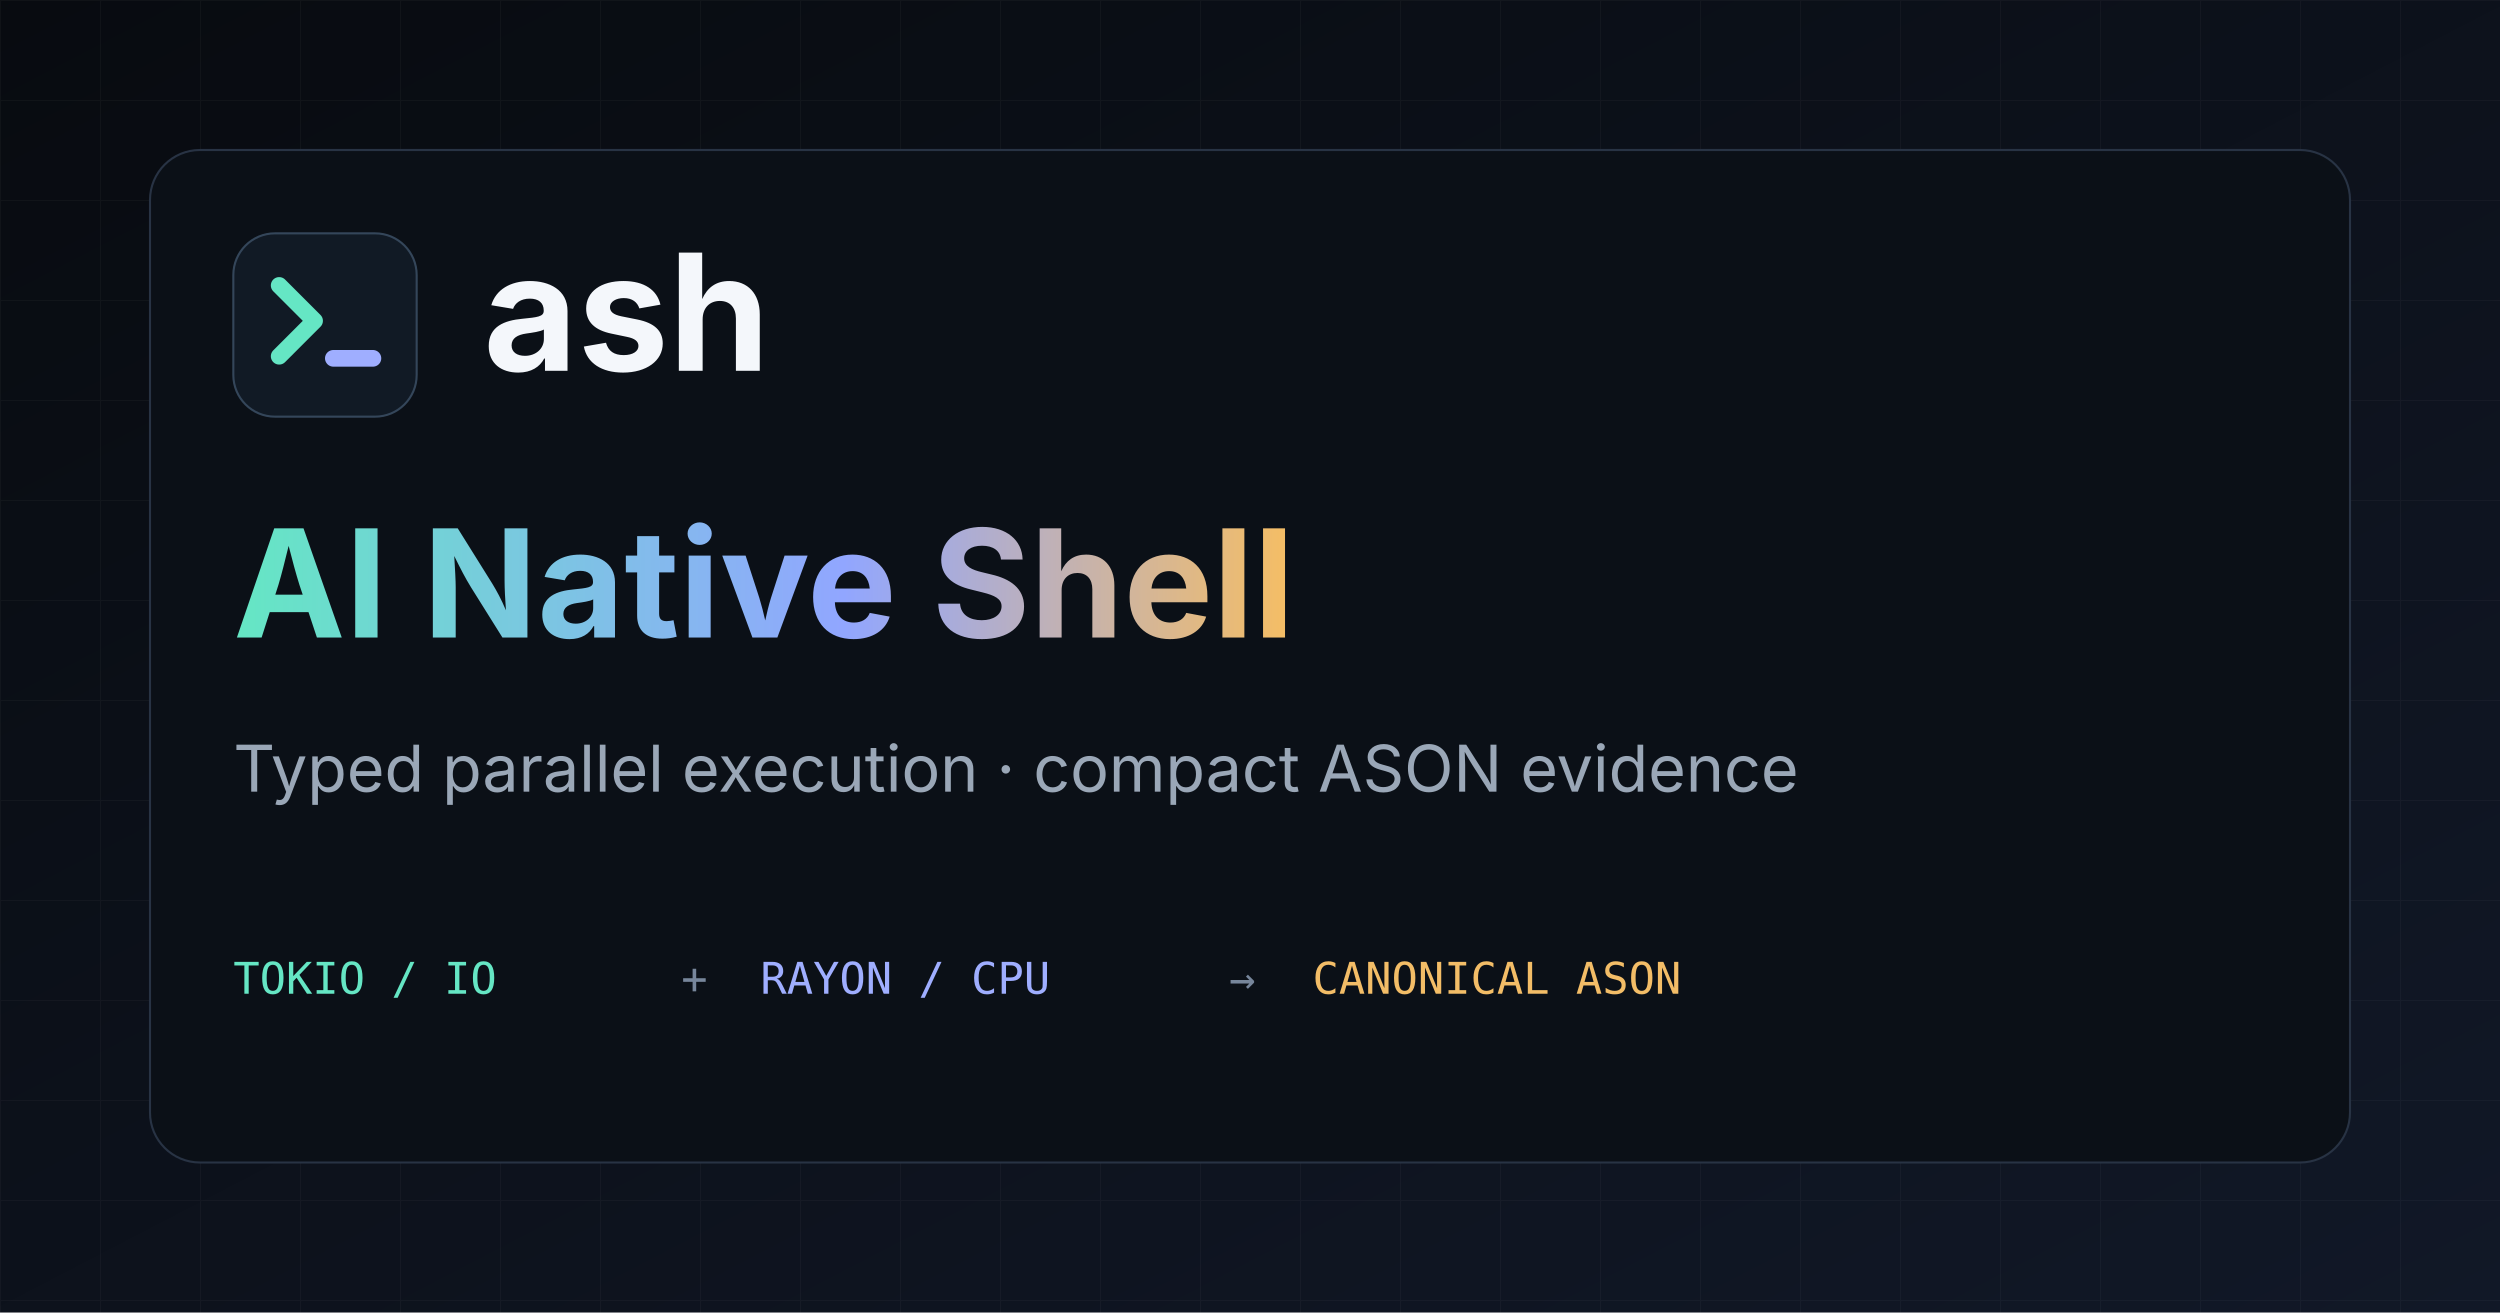
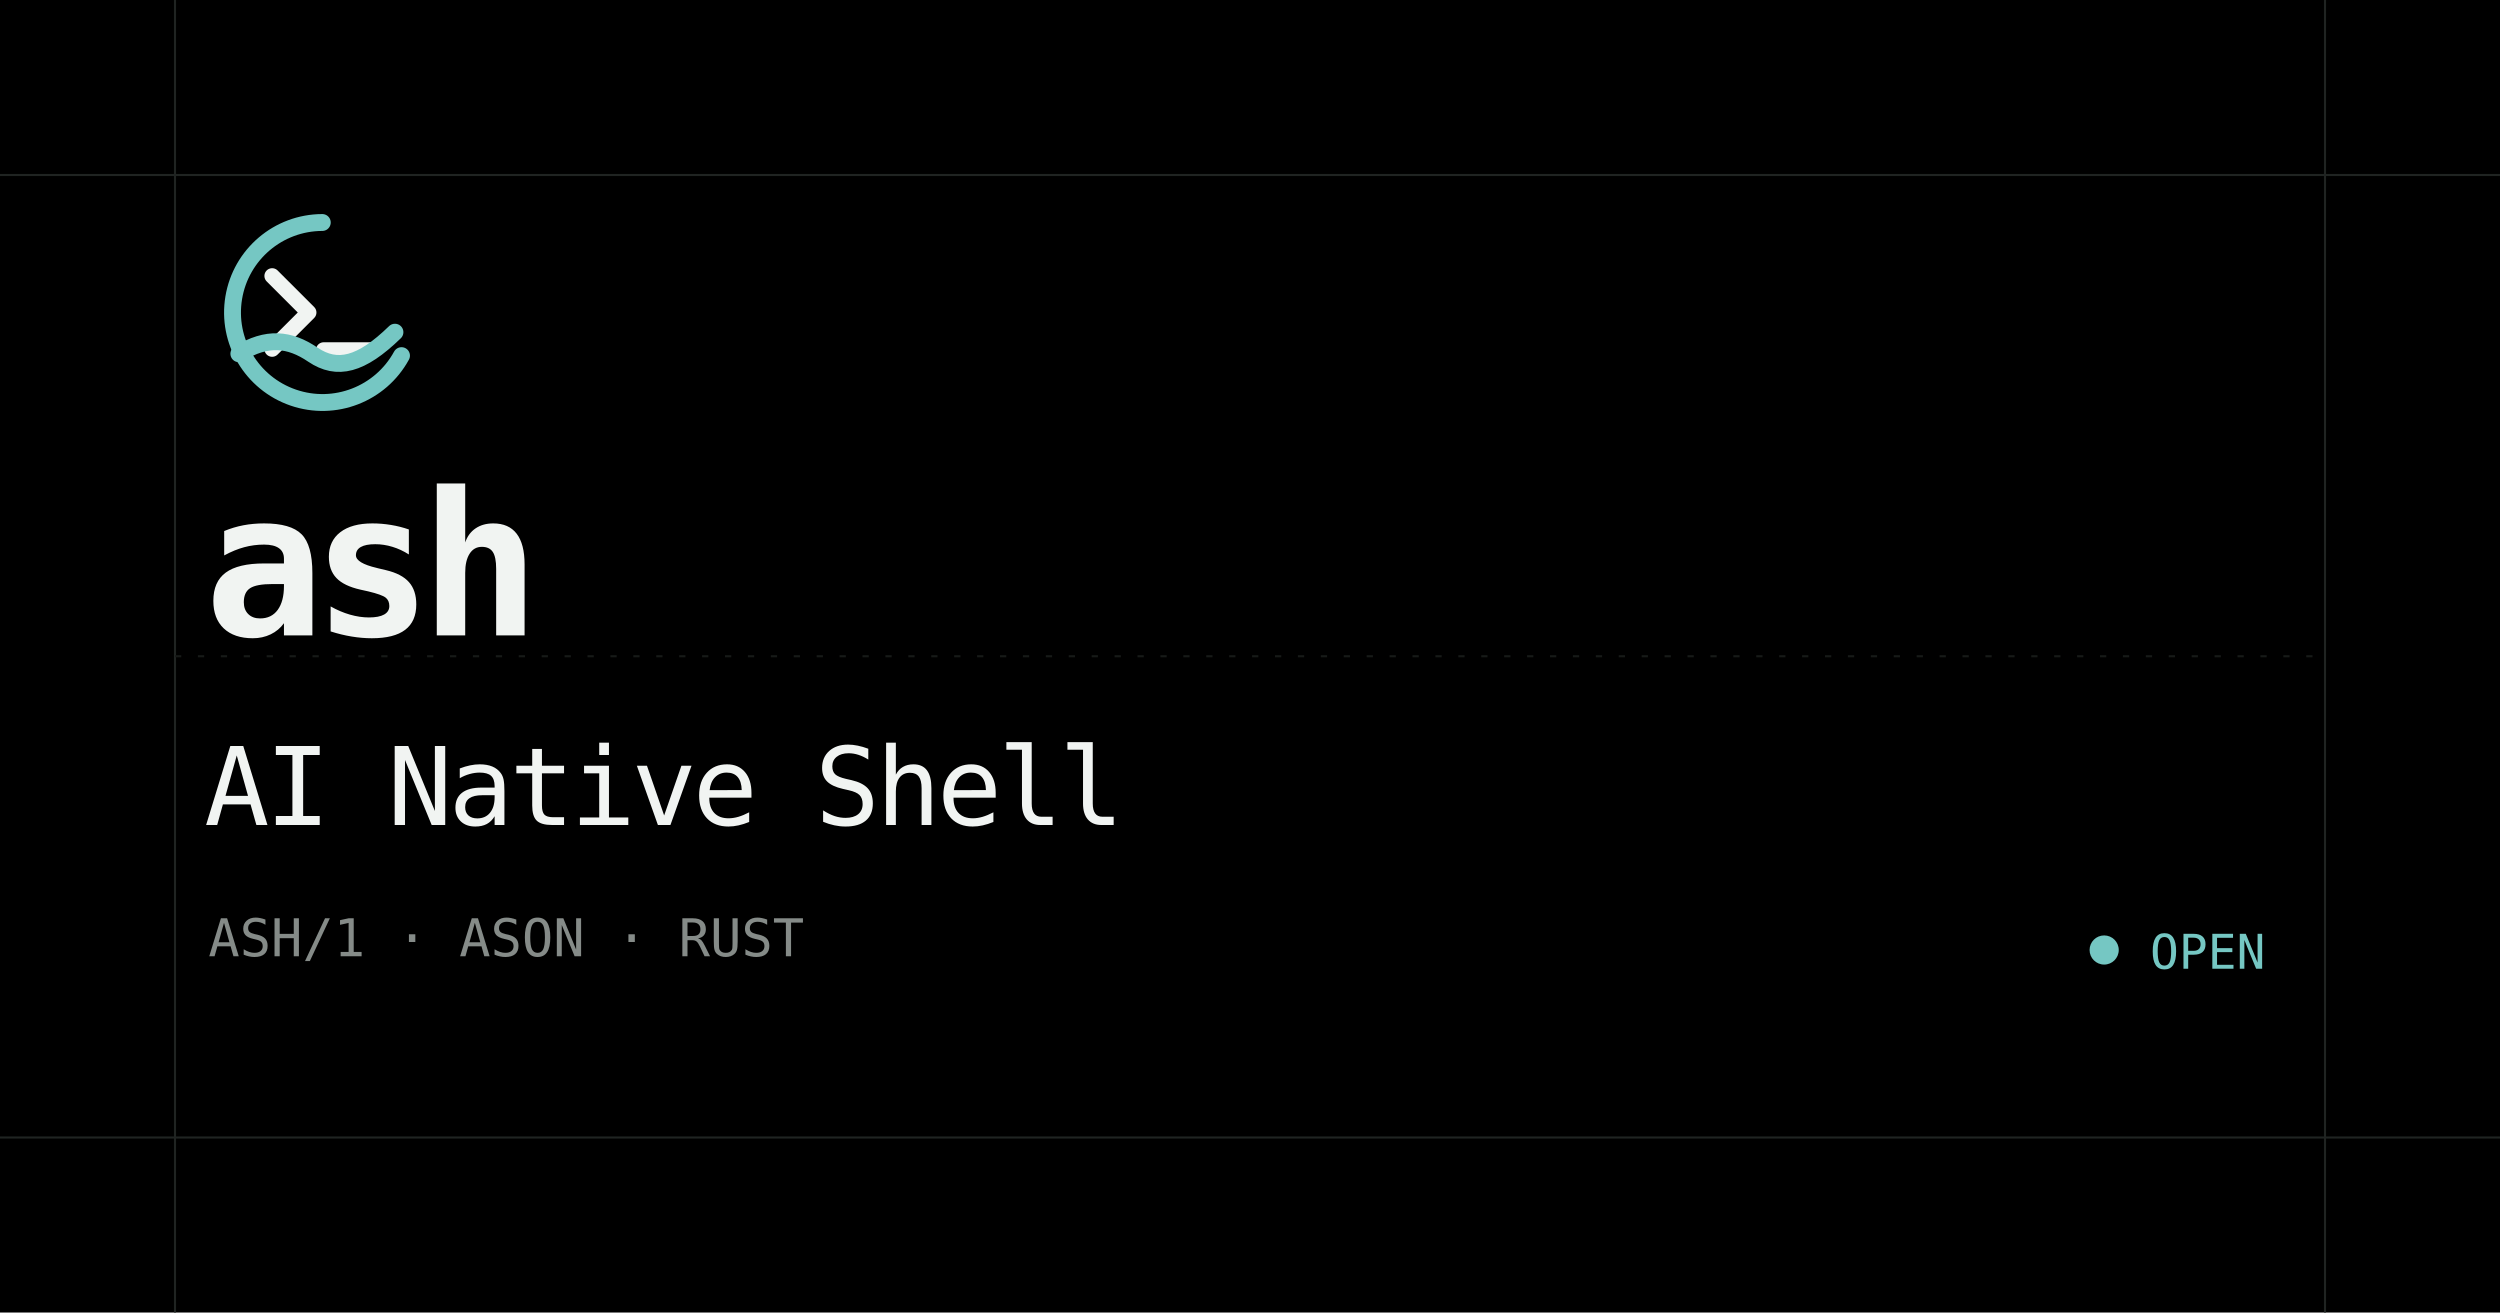
<svg xmlns="http://www.w3.org/2000/svg" width="1200" height="630" viewBox="0 0 1200 630" role="img" aria-label="ash — AI Native Shell">
-   <defs>
-     <linearGradient id="bg" x1="0" y1="0" x2="1" y2="1">
-       <stop stop-color="#080b10" />
-       <stop offset="1" stop-color="#111827" />
-     </linearGradient>
-     <linearGradient id="accent" x1="0" y1="0" x2="1" y2="0">
-       <stop stop-color="#65e6c4" />
-       <stop offset=".58" stop-color="#91a6ff" />
-       <stop offset="1" stop-color="#f3bd67" />
-     </linearGradient>
-     <pattern id="grid" width="48" height="48" patternUnits="userSpaceOnUse">
-       <path d="M48 0H0v48" fill="none" stroke="#ffffff" stroke-opacity=".035" />
-     </pattern>
-   </defs>
-   <rect width="1200" height="630" fill="url(#bg)" />
-   <rect width="1200" height="630" fill="url(#grid)" />
-   <rect x="72" y="72" width="1056" height="486" rx="24" fill="#0b1017" stroke="#283344" />
-   <rect x="112" y="112" width="88" height="88" rx="20" fill="#111a25" stroke="#34465a" />
-   <path d="M134 137 151 154 134 171" fill="none" stroke="#65e6c4" stroke-width="8" stroke-linecap="round" stroke-linejoin="round" />
-   <path d="M160 172h19" fill="none" stroke="#9faeff" stroke-width="8" stroke-linecap="round" />
-   <text x="232" y="178" fill="#f4f7fb" font-family="Inter,Segoe UI,sans-serif" font-size="78" font-weight="700">ash</text>
-   <text x="112" y="306" fill="url(#accent)" font-family="Inter,Segoe UI,sans-serif" font-size="72" font-weight="700">AI Native Shell</text>
-   <text x="112" y="380" fill="#9aa7b7" font-family="Inter,Segoe UI,sans-serif" font-size="31">Typed parallel execution · compact ASON evidence</text>
-   <g font-family="SFMono-Regular,Cascadia Code,monospace" font-size="21">
-     <text x="112" y="477" fill="#65e6c4">TOKIO / IO</text>
-     <text x="327" y="477" fill="#77869b">+</text>
-     <text x="365" y="477" fill="#9faeff">RAYON / CPU</text>
-     <text x="590" y="477" fill="#77869b">→</text>
-     <text x="630" y="477" fill="#f3bd67">CANONICAL ASON</text>
+   <rect width="1200" height="630" fill="#000" />
+   <path d="M0 84h1200M0 546h1200M84 0v630M1116 0v630" stroke="#202422" />
+   <path d="M84 315h1032" stroke="#171a18" stroke-dasharray="3 8" />
+   <g transform="translate(98 96) scale(2.25)" fill="none">
+     <path d="M25.2 4.8A19.2 19.2 0 1 0 42.1 33.2" stroke="#75c7c3" stroke-width="3.6" stroke-linecap="round" />
+     <path d="m14.5 16.2 7.8 7.8-7.8 7.8M25.5 32h10" stroke="#f1f4f2" stroke-width="3.3" stroke-linecap="round" stroke-linejoin="round" />
+     <path d="M7.4 32.8c6-3.7 10.8-3.2 15.8.2 5.2 3.5 10.3 2.2 17.5-4.8" stroke="#75c7c3" stroke-width="3.6" stroke-linecap="round" />
  </g>
+   <text x="98" y="305" fill="#f1f4f2" font-family="ui-monospace, SFMono-Regular, Menlo, monospace" font-size="96" font-weight="600" letter-spacing="-6">ash</text>
+   <text x="98" y="396" fill="#f1f4f2" font-family="ui-monospace, SFMono-Regular, Menlo, monospace" font-size="52" letter-spacing="-2">AI Native Shell</text>
+   <text x="100" y="459" fill="#858b88" font-family="ui-monospace, SFMono-Regular, Menlo, monospace" font-size="25">ASH/1 · ASON · RUST</text>
+   <circle cx="1010" cy="456" r="7" fill="#75c7c3" />
+   <text x="1032" y="465" fill="#75c7c3" font-family="ui-monospace, SFMono-Regular, Menlo, monospace" font-size="23">OPEN</text>
</svg>
